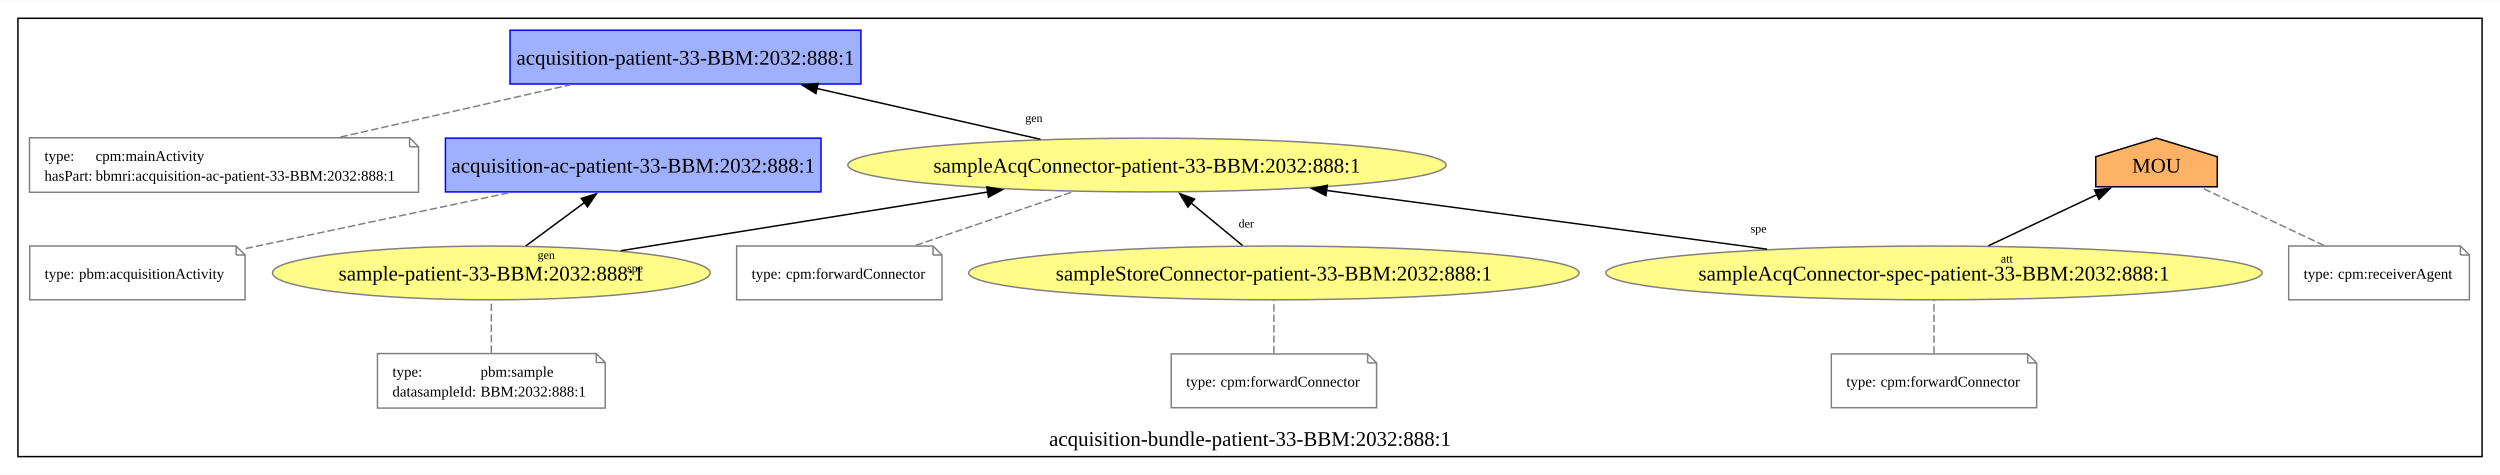
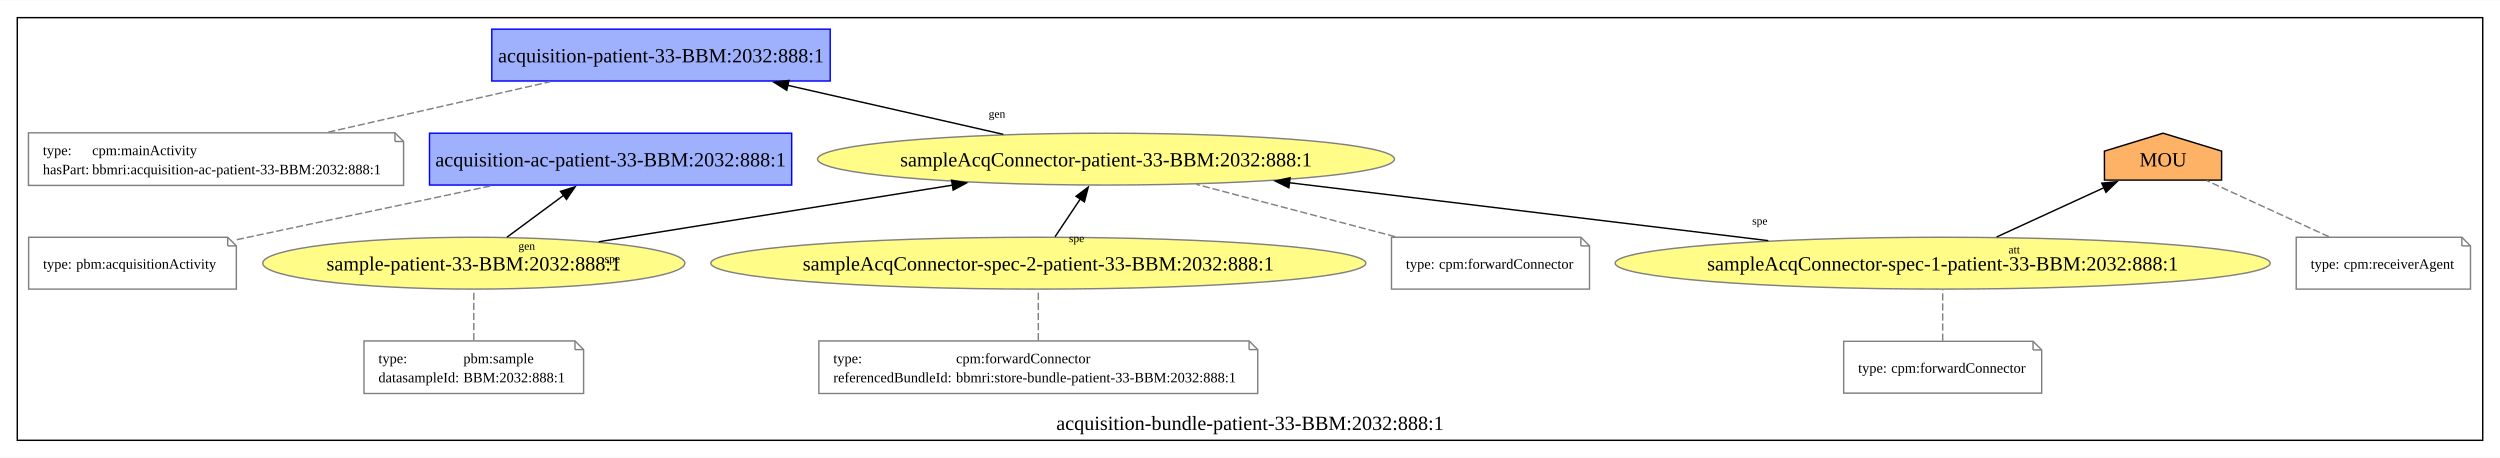
- <svg xmlns="http://www.w3.org/2000/svg" xmlns:xlink="http://www.w3.org/1999/xlink" width="1674pt" height="318pt" viewBox="0.00 0.00 1674.00 317.50">
+ <svg xmlns="http://www.w3.org/2000/svg" xmlns:xlink="http://www.w3.org/1999/xlink" width="1736pt" height="318pt" viewBox="0.00 0.00 1736.00 317.50">
  <g id="graph0" class="graph" transform="scale(1 1) rotate(0) translate(4 313.5)">
-     <polygon fill="white" stroke="none" points="-4,4 -4,-313.5 1670,-313.5 1670,4 -4,4" />
+     <polygon fill="white" stroke="none" points="-4,4 -4,-313.5 1732,-313.5 1732,4 -4,4" />
    <g id="clust1" class="cluster">
      <g id="a_clust1">
        <a xlink:href="http://www.bbmri.cz/schemas/biobank/dataacquisition-bundle-patient-33-BBM:2032:888:1" xlink:title="acquisition-bundle-patient-33-BBM:2032:888:1">
-           <polygon fill="none" stroke="black" points="8,-8 8,-301.5 1658,-301.5 1658,-8 8,-8" />
-           <text text-anchor="middle" x="833" y="-15.2" font-family="Times New Roman,serif" font-size="14.00">acquisition-bundle-patient-33-BBM:2032:888:1</text>
+           <polygon fill="none" stroke="black" points="8,-8 8,-301.5 1720,-301.5 1720,-8 8,-8" />
+           <text text-anchor="middle" x="864" y="-15.2" font-family="Times New Roman,serif" font-size="14.00">acquisition-bundle-patient-33-BBM:2032:888:1</text>
        </a>
      </g>
    </g>
    <g id="node1" class="node">
      <g id="a_node1">
        <a xlink:href="http://www.bbmri.cz/schemas/biobank/dataacquisition-patient-33-BBM:2032:888:1" xlink:title="acquisition-patient-33-BBM:2032:888:1">
          <polygon fill="#9fb1fc" stroke="#0000ff" points="572.5,-293.5 337.5,-293.5 337.5,-257.5 572.5,-257.5 572.5,-293.5" />
          <text text-anchor="middle" x="455" y="-270.45" font-family="Times New Roman,serif" font-size="14.00">acquisition-patient-33-BBM:2032:888:1</text>
        </a>
      </g>
    </g>
    <g id="node2" class="node">
      <polygon fill="none" stroke="gray" points="270.25,-221.5 15.75,-221.5 15.75,-185 276.25,-185 276.25,-215.5 270.25,-221.5" />
      <polyline fill="none" stroke="gray" points="270.25,-221.5 270.25,-215.5" />
      <polyline fill="none" stroke="gray" points="276.25,-215.5 270.25,-215.5" />
      <text text-anchor="start" x="25.75" y="-206" font-family="Times New Roman,serif" font-size="10.00">type:</text>
      <text text-anchor="start" x="60" y="-206" font-family="Times New Roman,serif" font-size="10.00">cpm:mainActivity</text>
      <text text-anchor="start" x="25.75" y="-192.75" font-family="Times New Roman,serif" font-size="10.00">hasPart:</text>
      <text text-anchor="start" x="60" y="-192.75" font-family="Times New Roman,serif" font-size="10.00">bbmri:acquisition-ac-patient-33-BBM:2032:888:1</text>
    </g>
    <g id="edge1" class="edge">
      <path fill="none" stroke="gray" stroke-dasharray="5,2" d="M223.97,-221.98C271.17,-232.71 331.12,-246.34 378.12,-257.02" />
    </g>
    <g id="node3" class="node">
      <g id="a_node3">
        <a xlink:href="http://www.bbmri.cz/schemas/biobank/dataacquisition-ac-patient-33-BBM:2032:888:1" xlink:title="acquisition-ac-patient-33-BBM:2032:888:1">
          <polygon fill="#9fb1fc" stroke="#0000ff" points="545.75,-221.25 294.25,-221.25 294.25,-185.25 545.75,-185.25 545.75,-221.25" />
          <text text-anchor="middle" x="420" y="-198.2" font-family="Times New Roman,serif" font-size="14.00">acquisition-ac-patient-33-BBM:2032:888:1</text>
        </a>
      </g>
    </g>
    <g id="node4" class="node">
      <polygon fill="none" stroke="gray" points="154.12,-149 15.88,-149 15.88,-113 160.12,-113 160.12,-143 154.12,-149" />
      <polyline fill="none" stroke="gray" points="154.12,-149 154.12,-143" />
      <polyline fill="none" stroke="gray" points="160.12,-143 154.12,-143" />
      <text text-anchor="start" x="25.88" y="-127.12" font-family="Times New Roman,serif" font-size="10.00">type:</text>
      <text text-anchor="start" x="48.88" y="-127.12" font-family="Times New Roman,serif" font-size="10.00">pbm:acquisitionActivity</text>
    </g>
    <g id="edge2" class="edge">
      <path fill="none" stroke="gray" stroke-dasharray="5,2" d="M160.45,-147.33C212.63,-158.37 283.13,-173.29 337.48,-184.79" />
    </g>
    <g id="node5" class="node">
      <g id="a_node5">
        <a xlink:href="http://www.bbmri.cz/schemas/biobank/datasampleAcqConnector-patient-33-BBM:2032:888:1" xlink:title="sampleAcqConnector-patient-33-BBM:2032:888:1">
          <ellipse fill="#fffc87" stroke="#808080" cx="764" cy="-203.25" rx="200.29" ry="18" />
          <text text-anchor="middle" x="764" y="-198.2" font-family="Times New Roman,serif" font-size="14.00">sampleAcqConnector-patient-33-BBM:2032:888:1</text>
        </a>
      </g>
    </g>
    <g id="edge8" class="edge">
      <path fill="none" stroke="black" d="M692.72,-220.45C648.17,-230.58 590.46,-243.7 543.06,-254.48" />
      <polygon fill="black" stroke="black" points="542.32,-251.06 533.34,-256.69 543.87,-257.88 542.32,-251.06" />
      <text text-anchor="middle" x="688.29" y="-232.06" font-family="Times New Roman,serif" font-size="8.00">gen</text>
    </g>
    <g id="node6" class="node">
-       <polygon fill="none" stroke="gray" points="620.75,-149 489.25,-149 489.25,-113 626.75,-113 626.75,-143 620.75,-149" />
-       <polyline fill="none" stroke="gray" points="620.75,-149 620.75,-143" />
-       <polyline fill="none" stroke="gray" points="626.75,-143 620.75,-143" />
-       <text text-anchor="start" x="499.25" y="-127.12" font-family="Times New Roman,serif" font-size="10.00">type:</text>
-       <text text-anchor="start" x="522.25" y="-127.12" font-family="Times New Roman,serif" font-size="10.00">cpm:forwardConnector</text>
+       <polygon fill="none" stroke="gray" points="1093.75,-149 962.25,-149 962.25,-113 1099.75,-113 1099.75,-143 1093.75,-149" />
+       <polyline fill="none" stroke="gray" points="1093.75,-149 1093.75,-143" />
+       <polyline fill="none" stroke="gray" points="1099.75,-143 1093.75,-143" />
+       <text text-anchor="start" x="972.25" y="-127.12" font-family="Times New Roman,serif" font-size="10.00">type:</text>
+       <text text-anchor="start" x="995.25" y="-127.12" font-family="Times New Roman,serif" font-size="10.00">
+         cpm:forwardConnector
+     </text>
    </g>
    <g id="edge3" class="edge">
-       <path fill="none" stroke="gray" stroke-dasharray="5,2" d="M609.19,-149.46C641.36,-160.43 682.65,-174.51 714.5,-185.37" />
+       <path fill="none" stroke="gray" stroke-dasharray="5,2" d="M964.66,-149.46C922.49,-160.55 868.25,-174.82 826.79,-185.73" />
    </g>
    <g id="node7" class="node">
      <g id="a_node7">
-         <a xlink:href="http://www.bbmri.cz/schemas/biobank/datasampleStoreConnector-patient-33-BBM:2032:888:1" xlink:title="sampleStoreConnector-patient-33-BBM:2032:888:1">
-           <ellipse fill="#fffc87" stroke="#808080" cx="849" cy="-131" rx="204.38" ry="18" />
-           <text text-anchor="middle" x="849" y="-125.95" font-family="Times New Roman,serif" font-size="14.00">sampleStoreConnector-patient-33-BBM:2032:888:1</text>
+         <a xlink:href="http://www.bbmri.cz/schemas/biobank/datasampleAcqConnector-spec-1-patient-33-BBM:2032:888:1" xlink:title="sampleAcqConnector-spec-1-patient-33-BBM:2032:888:1">
+           <ellipse fill="#fffc87" stroke="#808080" cx="1345" cy="-131" rx="227.41" ry="18" />
+           <text text-anchor="middle" x="1345" y="-125.95" font-family="Times New Roman,serif" font-size="14.00">
+                 sampleAcqConnector-spec-1-patient-33-BBM:2032:888:1
+             </text>
+         </a>
+       </g>
+     </g>
+     <g id="edge10" class="edge">
+       <path fill="none" stroke="black" d="M1223.91,-146.64C1126.56,-158.41 990.2,-174.9 891.25,-186.86" />
+       <polygon fill="black" stroke="black" points="890.99,-183.37 881.48,-188.04 891.83,-190.32 890.99,-183.37" />
+       <text text-anchor="middle" x="1218.02" y="-157.71" font-family="Times New Roman,serif" font-size="8.00">spe
+         </text>
+     </g>
+     <g id="node13" class="node">
+       <g id="a_node13">
+         <a xlink:href="http://www.bbmri.cz/schemas/biobank/dataMOU" xlink:title="MOU">
+           <polygon fill="#fdb266" stroke="black" points="1538.7,-208.81 1498,-221.25 1457.3,-208.81 1457.34,-188.69 1538.66,-188.69 1538.7,-208.81" />
+           <text text-anchor="middle" x="1498" y="-198.2" font-family="Times New Roman,serif" font-size="14.00">
+                     MOU
+                 </text>
        </a>
      </g>
    </g>
    <g id="edge9" class="edge">
-       <path fill="none" stroke="black" d="M827.99,-149.37C817.59,-157.96 804.87,-168.47 793.51,-177.86" />
-       <polygon fill="black" stroke="black" points="791.41,-175.05 785.94,-184.12 795.87,-180.45 791.41,-175.05" />
-       <text text-anchor="middle" x="830.48" y="-161.43" font-family="Times New Roman,serif" font-size="8.00">der</text>
+       <path fill="none" stroke="black" d="M1382.43,-149.19C1405.06,-159.58 1433.93,-172.83 1457.15,-183.49" />
+       <polygon fill="black" stroke="black" points="1455.46,-186.57 1466.01,-187.56 1458.38,-180.21 1455.46,-186.57" />
+       <text text-anchor="middle" x="1394.66" y="-137.78" font-family="Times New Roman,serif" font-size="8.00">att</text>
    </g>
    <g id="node8" class="node">
-       <polygon fill="none" stroke="gray" points="911.75,-76.75 780.25,-76.75 780.25,-40.75 917.75,-40.75 917.75,-70.75 911.75,-76.75" />
-       <polyline fill="none" stroke="gray" points="911.75,-76.75 911.75,-70.75" />
-       <polyline fill="none" stroke="gray" points="917.75,-70.75 911.75,-70.75" />
-       <text text-anchor="start" x="790.25" y="-54.88" font-family="Times New Roman,serif" font-size="10.00">type:</text>
-       <text text-anchor="start" x="813.25" y="-54.88" font-family="Times New Roman,serif" font-size="10.00">cpm:forwardConnector</text>
+       <polygon fill="none" stroke="gray" points="1407.75,-76.75 1276.25,-76.75 1276.25,-40.75 1413.75,-40.75 1413.75,-70.75 1407.75,-76.75" />
+       <polyline fill="none" stroke="gray" points="1407.75,-76.75 1407.75,-70.75" />
+       <polyline fill="none" stroke="gray" points="1413.75,-70.75 1407.75,-70.75" />
+       <text text-anchor="start" x="1286.25" y="-54.88" font-family="Times New Roman,serif" font-size="10.00">type:</text>
+       <text text-anchor="start" x="1309.25" y="-54.88" font-family="Times New Roman,serif" font-size="10.00">
+         cpm:forwardConnector
+     </text>
    </g>
    <g id="edge4" class="edge">
-       <path fill="none" stroke="gray" stroke-dasharray="5,2" d="M849,-77.12C849,-88 849,-101.98 849,-112.83" />
+       <path fill="none" stroke="gray" stroke-dasharray="5,2" d="M1345,-77.12C1345,-88 1345,-101.98 1345,-112.83" />
    </g>
    <g id="node9" class="node">
      <g id="a_node9">
-         <a xlink:href="http://www.bbmri.cz/schemas/biobank/datasampleAcqConnector-spec-patient-33-BBM:2032:888:1" xlink:title="sampleAcqConnector-spec-patient-33-BBM:2032:888:1">
-           <ellipse fill="#fffc87" stroke="#808080" cx="1291" cy="-131" rx="219.74" ry="18" />
-           <text text-anchor="middle" x="1291" y="-125.95" font-family="Times New Roman,serif" font-size="14.00">sampleAcqConnector-spec-patient-33-BBM:2032:888:1</text>
+         <a xlink:href="http://www.bbmri.cz/schemas/biobank/datasampleAcqConnector-spec-2-patient-33-BBM:2032:888:1" xlink:title="sampleAcqConnector-spec-2-patient-33-BBM:2032:888:1">
+           <ellipse fill="#fffc87" stroke="#808080" cx="717" cy="-131" rx="227.41" ry="18" />
+           <text text-anchor="middle" x="717" y="-125.95" font-family="Times New Roman,serif" font-size="14.00">
+                 sampleAcqConnector-spec-2-patient-33-BBM:2032:888:1
+             </text>
        </a>
      </g>
    </g>
    <g id="edge11" class="edge">
-       <path fill="none" stroke="black" d="M1179.24,-146.9C1092.6,-158.45 972.77,-174.42 884.1,-186.24" />
-       <polygon fill="black" stroke="black" points="883.85,-182.74 874.4,-187.53 884.77,-189.68 883.85,-182.74" />
-       <text text-anchor="middle" x="1173.52" y="-158.04" font-family="Times New Roman,serif" font-size="8.00">spe</text>
-     </g>
-     <g id="node13" class="node">
-       <g id="a_node13">
-         <a xlink:href="http://www.bbmri.cz/schemas/biobank/dataMOU" xlink:title="MOU">
-           <polygon fill="#fdb266" stroke="black" points="1480.7,-208.81 1440,-221.25 1399.3,-208.81 1399.34,-188.69 1480.66,-188.69 1480.7,-208.81" />
-           <text text-anchor="middle" x="1440" y="-198.2" font-family="Times New Roman,serif" font-size="14.00">MOU</text>
-         </a>
-       </g>
-     </g>
-     <g id="edge10" class="edge">
-       <path fill="none" stroke="black" d="M1327.45,-149.19C1349.46,-159.56 1377.54,-172.8 1400.14,-183.46" />
-       <polygon fill="black" stroke="black" points="1398.52,-186.56 1409.05,-187.66 1401.5,-180.23 1398.52,-186.56" />
-       <text text-anchor="middle" x="1339.77" y="-137.91" font-family="Times New Roman,serif" font-size="8.00">att</text>
+       <path fill="none" stroke="black" d="M728.62,-149.37C733.91,-157.28 740.3,-166.82 746.18,-175.61" />
+       <polygon fill="black" stroke="black" points="743.2,-177.46 751.67,-183.83 749.02,-173.57 743.2,-177.46" />
+       <text text-anchor="middle" x="743.59" y="-145.65" font-family="Times New Roman,serif" font-size="8.00">spe</text>
    </g>
    <g id="node10" class="node">
-       <polygon fill="none" stroke="gray" points="1353.75,-76.75 1222.25,-76.75 1222.25,-40.75 1359.75,-40.75 1359.75,-70.75 1353.75,-76.75" />
-       <polyline fill="none" stroke="gray" points="1353.75,-76.75 1353.75,-70.75" />
-       <polyline fill="none" stroke="gray" points="1359.75,-70.75 1353.75,-70.75" />
-       <text text-anchor="start" x="1232.25" y="-54.88" font-family="Times New Roman,serif" font-size="10.00">type:</text>
-       <text text-anchor="start" x="1255.25" y="-54.88" font-family="Times New Roman,serif" font-size="10.00">cpm:forwardConnector</text>
+       <polygon fill="none" stroke="gray" points="863.38,-77 564.62,-77 564.62,-40.5 869.38,-40.5 869.38,-71 863.38,-77" />
+       <polyline fill="none" stroke="gray" points="863.38,-77 863.38,-71" />
+       <polyline fill="none" stroke="gray" points="869.38,-71 863.38,-71" />
+       <text text-anchor="start" x="574.62" y="-61.5" font-family="Times New Roman,serif" font-size="10.00">type:</text>
+       <text text-anchor="start" x="659.88" y="-61.5" font-family="Times New Roman,serif" font-size="10.00">
+         cpm:forwardConnector
+     </text>
+       <text text-anchor="start" x="574.62" y="-48.25" font-family="Times New Roman,serif" font-size="10.00">
+         referencedBundleId:
+     </text>
+       <text text-anchor="start" x="659.88" y="-48.25" font-family="Times New Roman,serif" font-size="10.00">bbmri:store-bundle-patient-33-BBM:2032:888:1</text>
    </g>
    <g id="edge5" class="edge">
-       <path fill="none" stroke="gray" stroke-dasharray="5,2" d="M1291,-77.12C1291,-88 1291,-101.98 1291,-112.83" />
+       <path fill="none" stroke="gray" stroke-dasharray="5,2" d="M717,-77.48C717,-88.21 717,-101.84 717,-112.52" />
    </g>
    <g id="node11" class="node">
      <g id="a_node11">
        <a xlink:href="http://www.bbmri.cz/schemas/biobank/datasample-patient-33-BBM:2032:888:1" xlink:title="sample-patient-33-BBM:2032:888:1">
          <ellipse fill="#fffc87" stroke="#808080" cx="325" cy="-131" rx="146.55" ry="18" />
          <text text-anchor="middle" x="325" y="-125.95" font-family="Times New Roman,serif" font-size="14.00">sample-patient-33-BBM:2032:888:1</text>
        </a>
      </g>
    </g>
    <g id="edge13" class="edge">
      <path fill="none" stroke="black" d="M348,-149.01C359.84,-157.76 374.48,-168.59 387.46,-178.19" />
      <polygon fill="black" stroke="black" points="385.22,-180.88 395.34,-184.01 389.38,-175.25 385.22,-180.88" />
      <text text-anchor="middle" x="361.75" y="-140.29" font-family="Times New Roman,serif" font-size="8.00">gen</text>
    </g>
    <g id="edge12" class="edge">
      <path fill="none" stroke="black" d="M411.73,-145.88C482.35,-157.18 582.33,-173.18 657.75,-185.25" />
      <polygon fill="black" stroke="black" points="656.77,-188.64 667.2,-186.76 657.87,-181.72 656.77,-188.64" />
      <text text-anchor="middle" x="421.19" y="-131.51" font-family="Times New Roman,serif" font-size="8.00">spe</text>
    </g>
    <g id="node12" class="node">
      <polygon fill="none" stroke="gray" points="395.25,-77 248.75,-77 248.75,-40.5 401.25,-40.5 401.25,-71 395.25,-77" />
      <polyline fill="none" stroke="gray" points="395.25,-77 395.25,-71" />
      <polyline fill="none" stroke="gray" points="401.25,-71 395.25,-71" />
      <text text-anchor="start" x="258.75" y="-61.5" font-family="Times New Roman,serif" font-size="10.00">type:</text>
      <text text-anchor="start" x="317.75" y="-61.5" font-family="Times New Roman,serif" font-size="10.00">pbm:sample</text>
      <text text-anchor="start" x="258.75" y="-48.25" font-family="Times New Roman,serif" font-size="10.00">datasampleId:</text>
      <text text-anchor="start" x="317.75" y="-48.25" font-family="Times New Roman,serif" font-size="10.00">BBM:2032:888:1</text>
    </g>
    <g id="edge6" class="edge">
      <path fill="none" stroke="gray" stroke-dasharray="5,2" d="M325,-77.48C325,-88.21 325,-101.84 325,-112.52" />
    </g>
    <g id="node14" class="node">
-       <polygon fill="none" stroke="gray" points="1643.5,-149 1528.5,-149 1528.5,-113 1649.5,-113 1649.5,-143 1643.5,-149" />
-       <polyline fill="none" stroke="gray" points="1643.5,-149 1643.5,-143" />
-       <polyline fill="none" stroke="gray" points="1649.5,-143 1643.5,-143" />
-       <text text-anchor="start" x="1538.5" y="-127.12" font-family="Times New Roman,serif" font-size="10.00">type:</text>
-       <text text-anchor="start" x="1561.5" y="-127.12" font-family="Times New Roman,serif" font-size="10.00">cpm:receiverAgent</text>
+       <polygon fill="none" stroke="gray" points="1705.5,-149 1590.5,-149 1590.5,-113 1711.5,-113 1711.5,-143 1705.5,-149" />
+       <polyline fill="none" stroke="gray" points="1705.5,-149 1705.5,-143" />
+       <polyline fill="none" stroke="gray" points="1711.5,-143 1705.5,-143" />
+       <text text-anchor="start" x="1600.5" y="-127.12" font-family="Times New Roman,serif" font-size="10.00">type:</text>
+       <text text-anchor="start" x="1623.5" y="-127.12" font-family="Times New Roman,serif" font-size="10.00">
+         cpm:receiverAgent
+     </text>
    </g>
    <g id="edge7" class="edge">
-       <path fill="none" stroke="gray" stroke-dasharray="5,2" d="M1552.17,-149.37C1526.66,-161.39 1493.16,-177.19 1469.43,-188.38" />
+       <path fill="none" stroke="gray" stroke-dasharray="5,2" d="M1613.18,-149.37C1586.99,-161.39 1552.58,-177.19 1528.22,-188.38" />
    </g>
  </g>
</svg>
